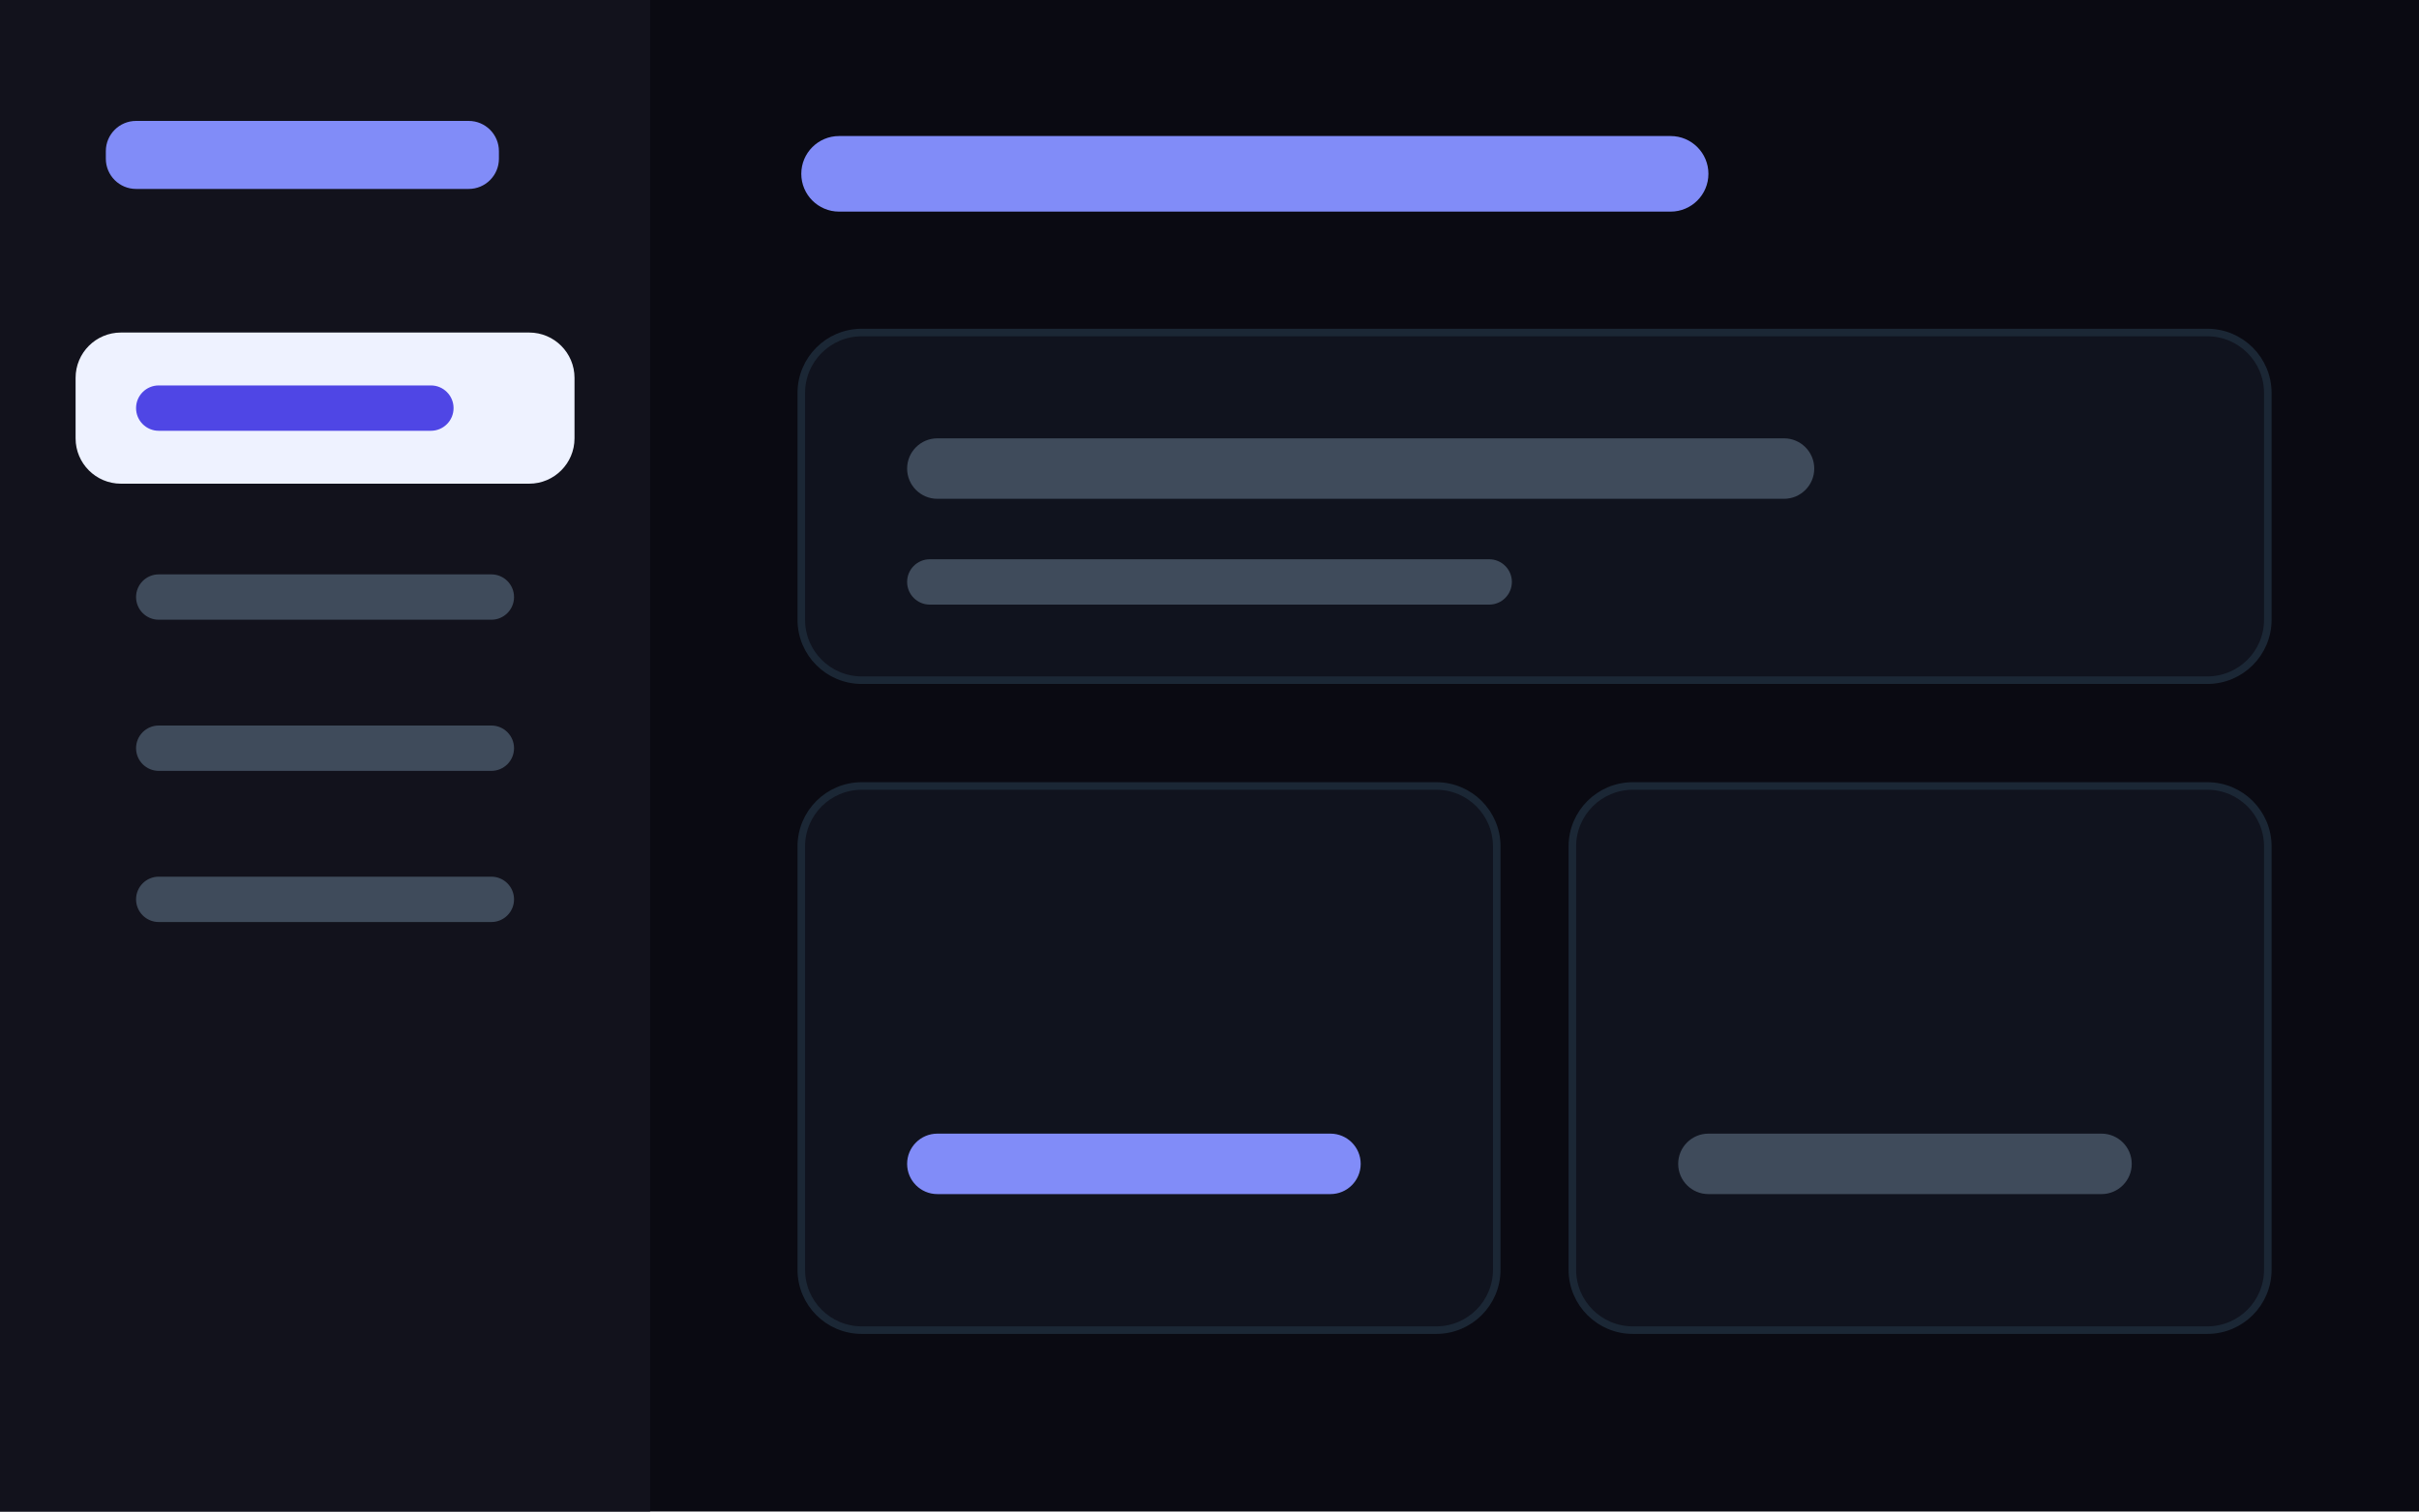
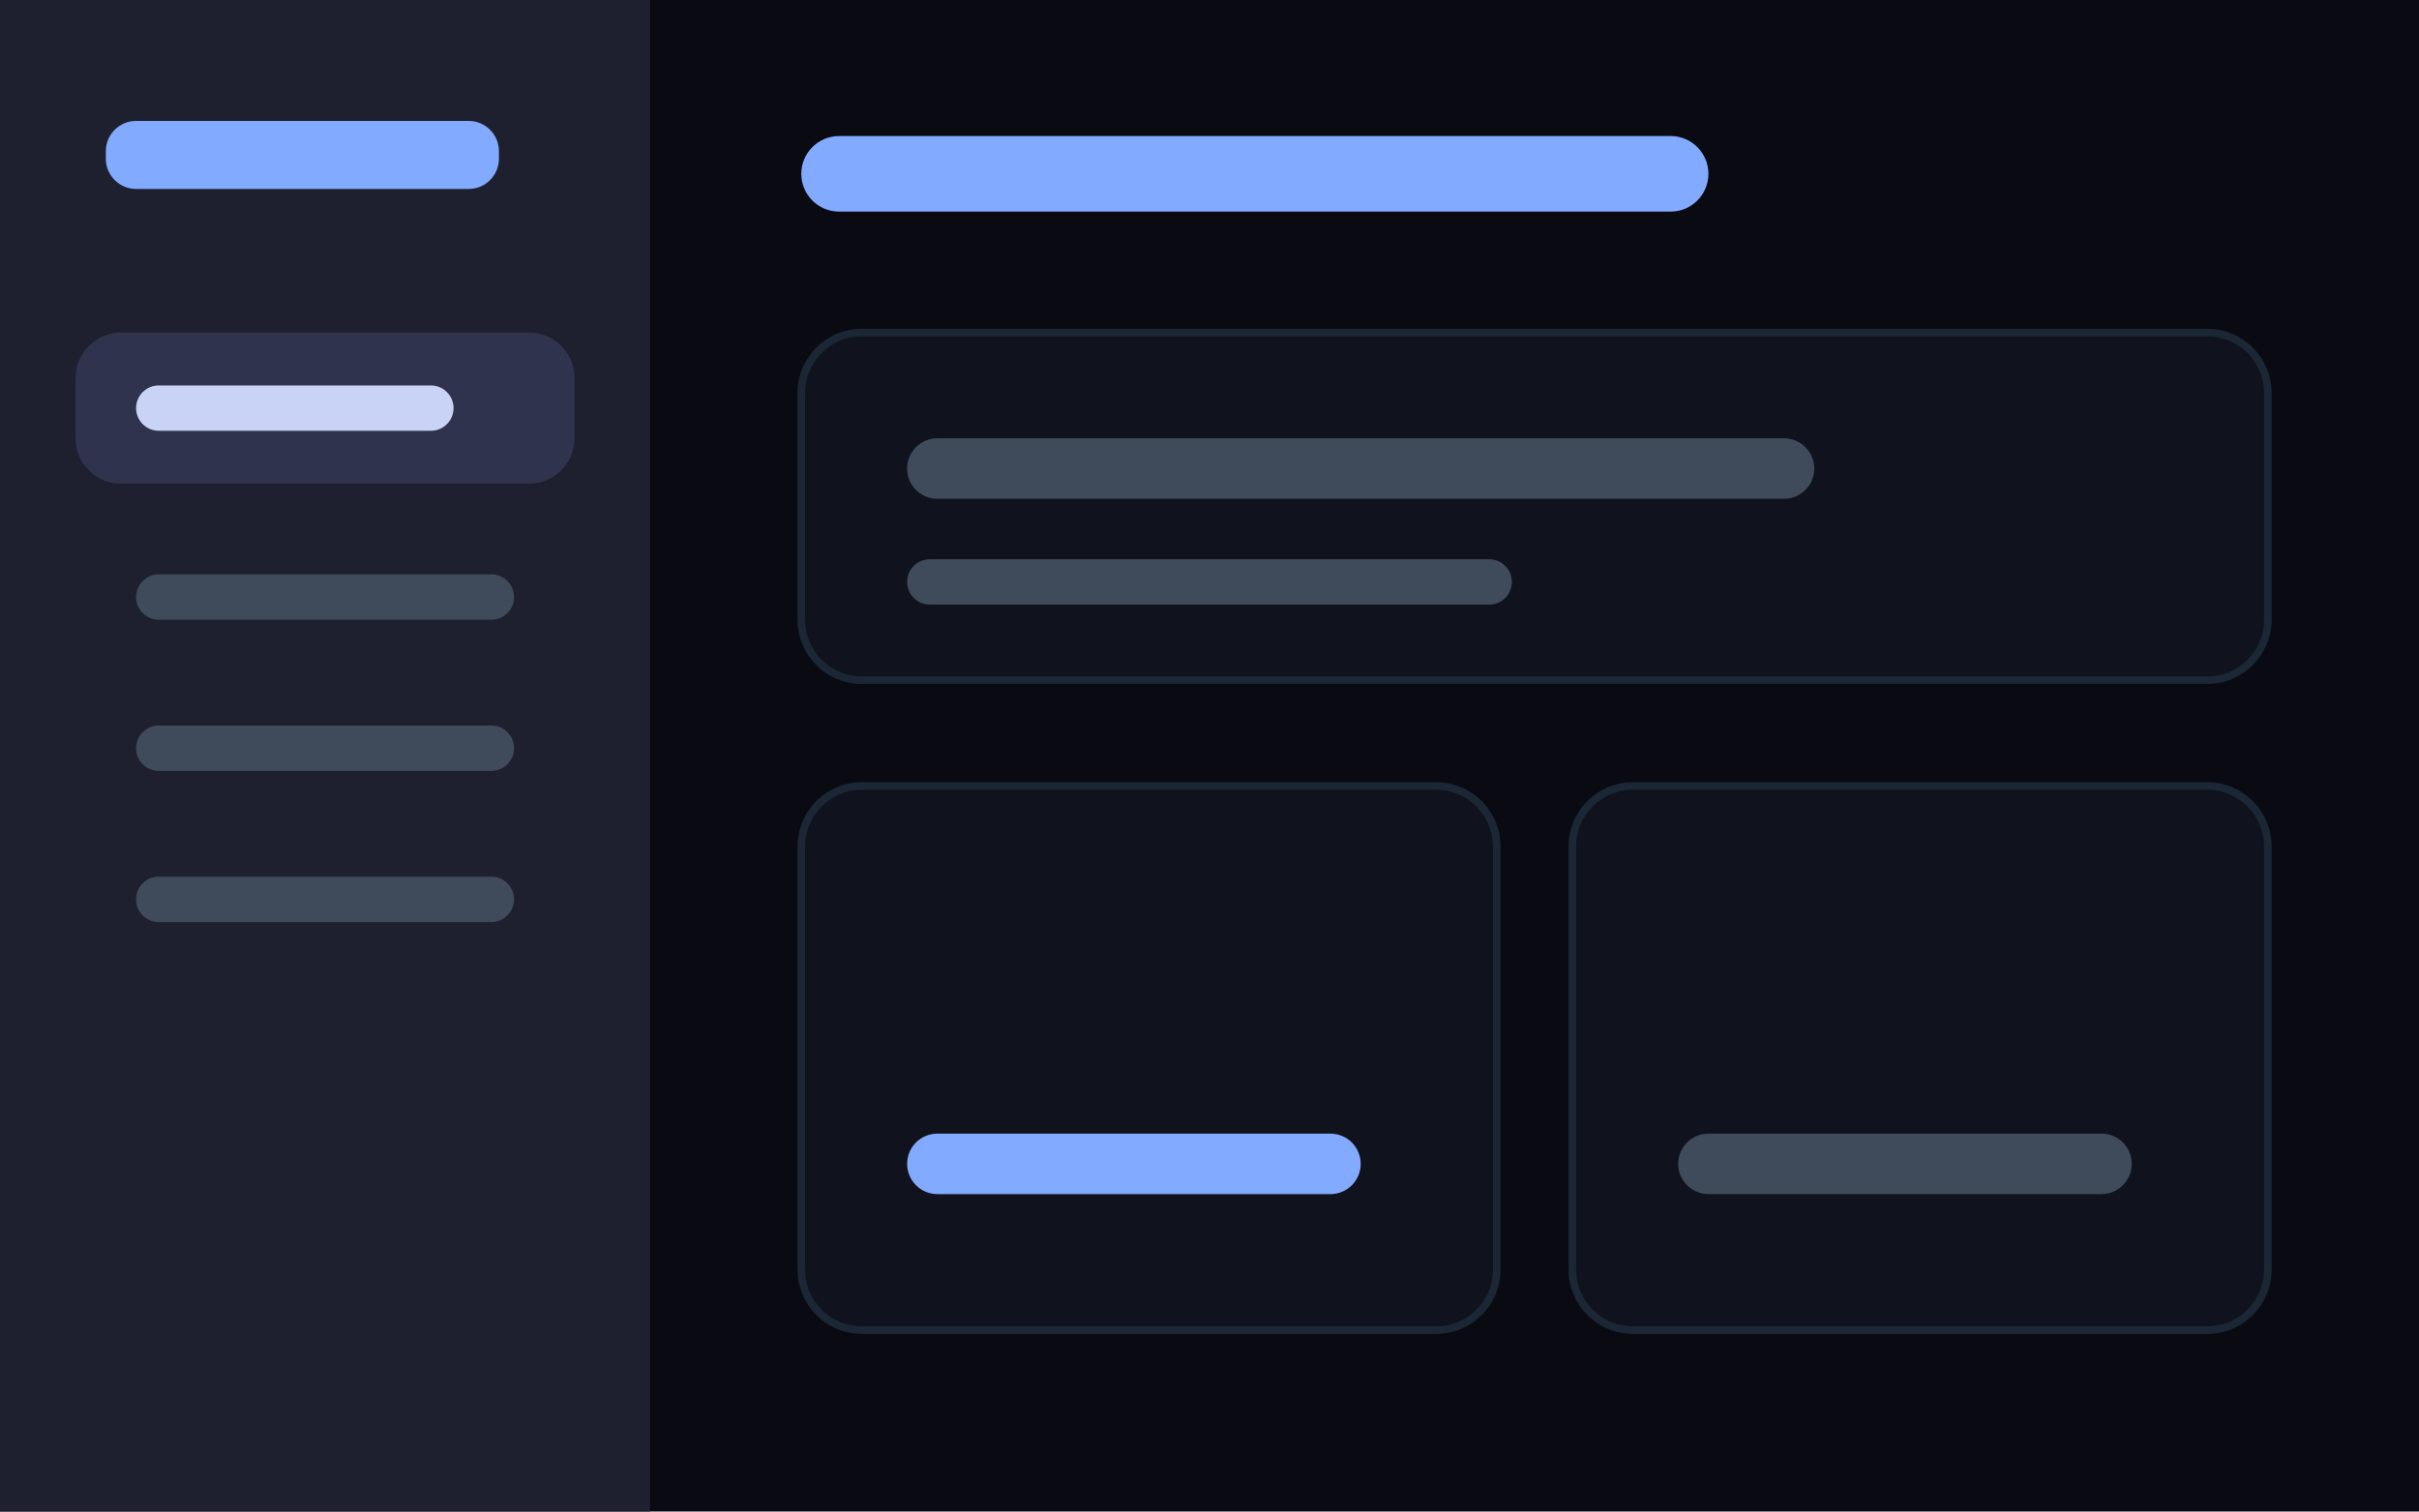
<svg xmlns="http://www.w3.org/2000/svg" viewBox="0 0 320 200" width="320" height="200" role="img" aria-label="Pratinjau tema">
  <rect x="0" y="0" width="320" height="200" fill="#0a0a12" />
-   <rect x="0" y="0" width="86" height="200" fill="#12121c" />
-   <rect x="14" y="16" width="52" height="9" rx="4" fill="#818cf8" />
-   <rect x="10" y="44" width="66" height="20" rx="6" fill="#eef2ff" />
-   <rect x="18" y="51" width="42" height="6" rx="3" fill="#4f46e5" />
+   <rect x="0" y="0" width="86" height="200" fill="#1e2030" />
+   <rect x="14" y="16" width="52" height="9" rx="4" fill="#82aaff" />
+   <rect x="10" y="44" width="66" height="20" rx="6" fill="#2f334d" />
+   <rect x="18" y="51" width="42" height="6" rx="3" fill="#c8d3f5" />
  <rect x="18" y="76" width="50" height="6" rx="3" fill="#3f4b5b" />
  <rect x="18" y="96" width="50" height="6" rx="3" fill="#3f4b5b" />
  <rect x="18" y="116" width="50" height="6" rx="3" fill="#3f4b5b" />
-   <rect x="106" y="18" width="120" height="10" rx="5" fill="#818cf8" />
+   <rect x="106" y="18" width="120" height="10" rx="5" fill="#82aaff" />
  <rect x="106" y="44" width="194" height="46" rx="8" fill="#10131e" stroke="#1b2735" />
  <rect x="120" y="58" width="120" height="8" rx="4" fill="#3f4b5b" />
  <rect x="120" y="74" width="80" height="6" rx="3" fill="#3f4b5b" />
  <rect x="106" y="104" width="92" height="72" rx="8" fill="#10131e" stroke="#1b2735" />
  <rect x="208" y="104" width="92" height="72" rx="8" fill="#10131e" stroke="#1b2735" />
-   <rect x="120" y="150" width="60" height="8" rx="4" fill="#818cf8" />
+   <rect x="120" y="150" width="60" height="8" rx="4" fill="#82aaff" />
  <rect x="222" y="150" width="60" height="8" rx="4" fill="#3f4b5b" />
</svg>
